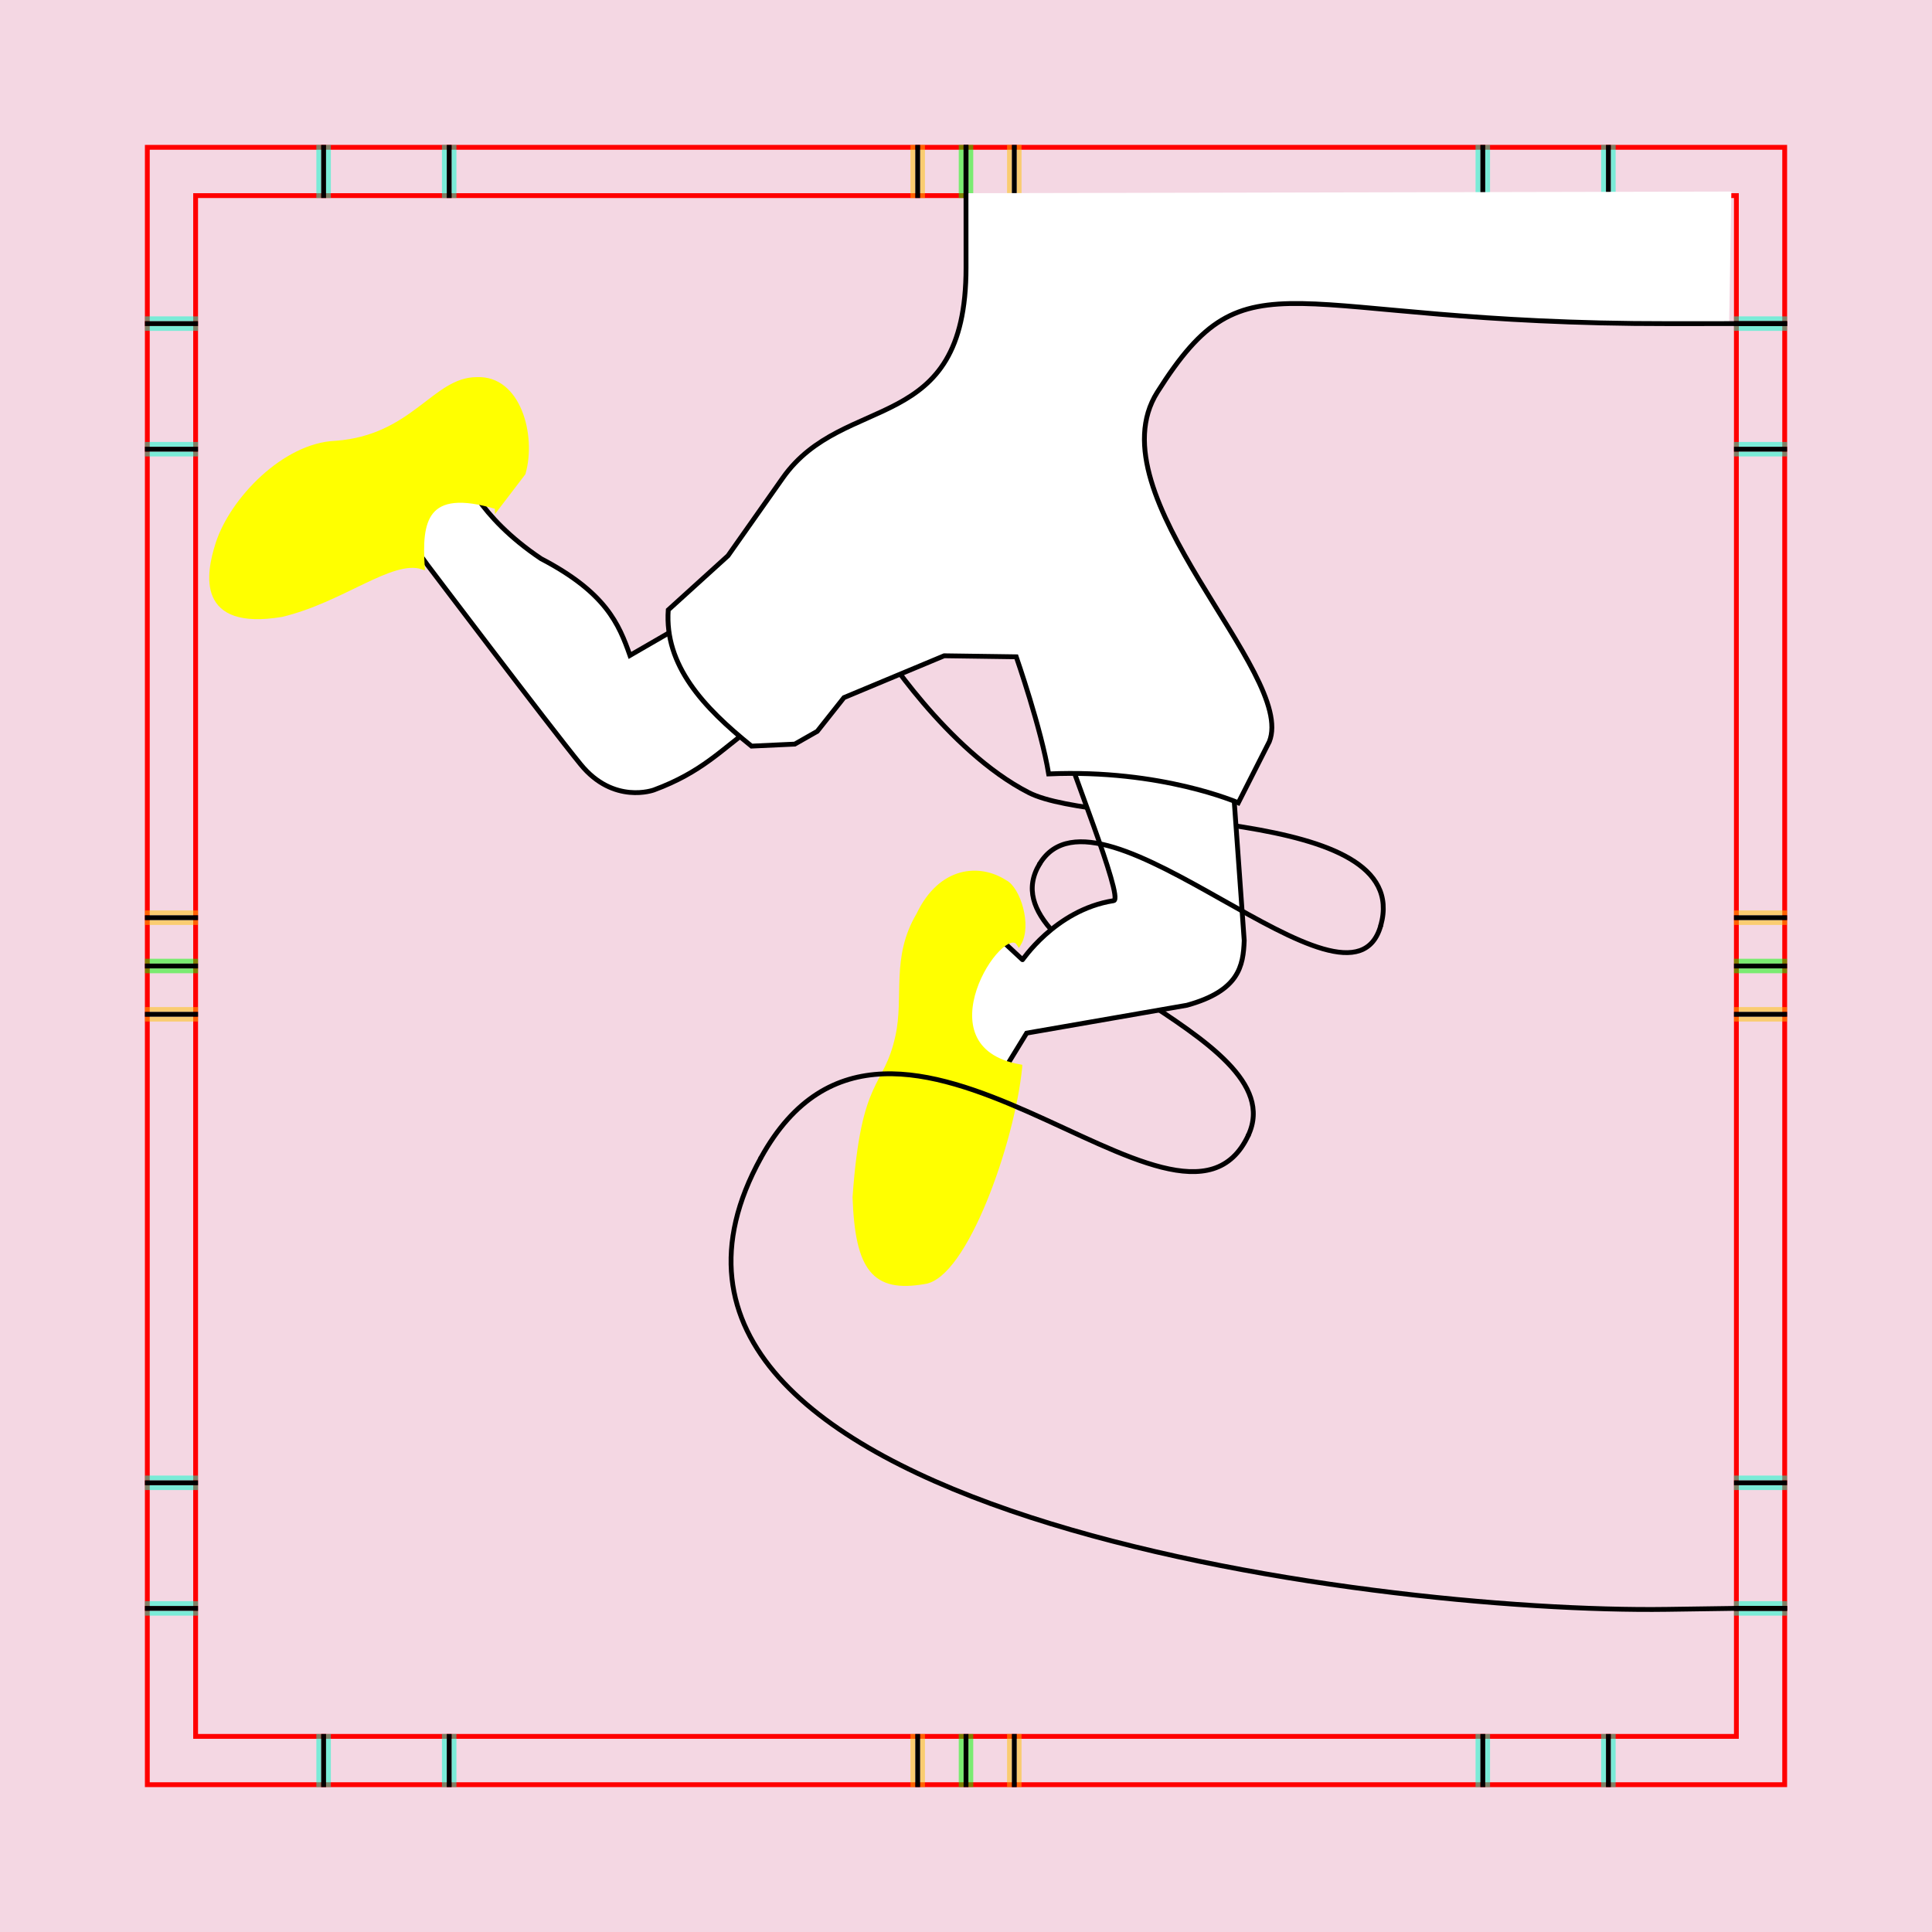
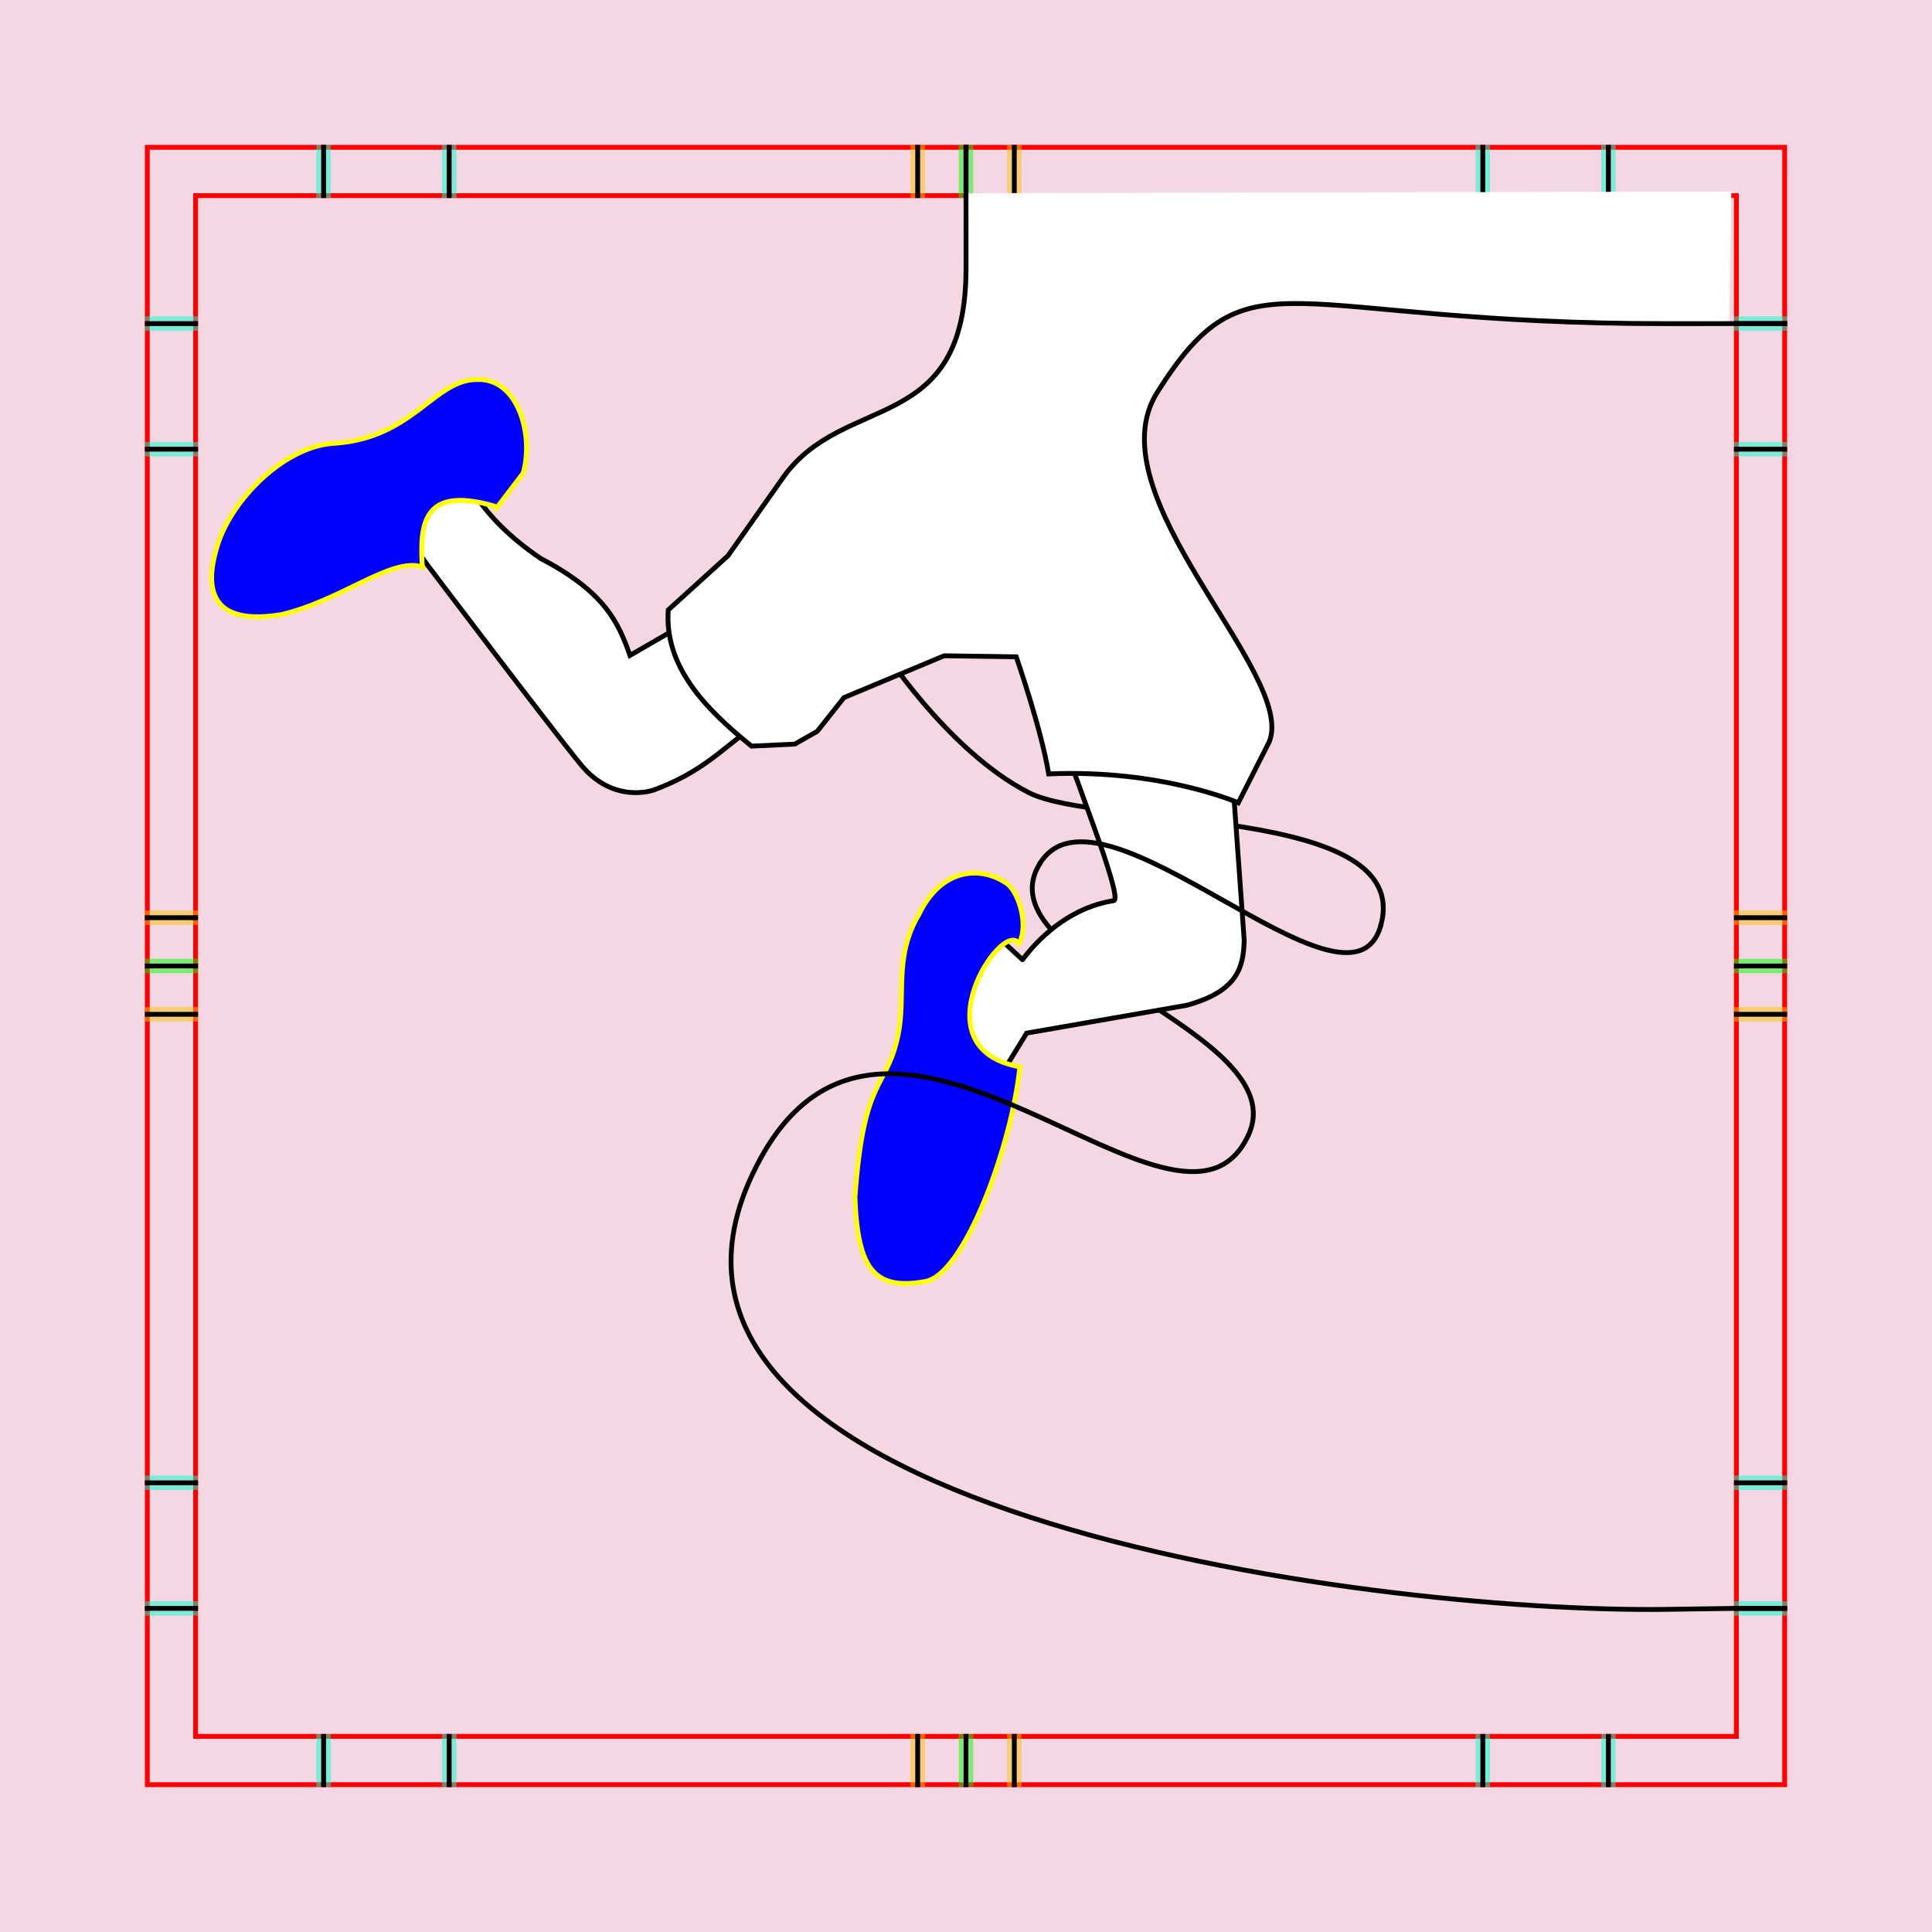
<svg xmlns="http://www.w3.org/2000/svg" style="display:inline" version="1.1" id="svg2902" height="400" width="400">
  <defs id="defs2904">
    <clipPath clipPathUnits="userSpaceOnUse" id="clipPath5174">
      <path id="path5176" style="opacity:0.5;fill:#00ff00;stroke:#00ff00;stroke-width:1px;stroke-linecap:square;display:inline" d="m 436.27,600.114 -232.095,134 -169.5,-293.583 232.095,-134 z" />
    </clipPath>
    <clipPath clipPathUnits="userSpaceOnUse" id="clipPath5174-5">
      <path id="path5176-9" style="opacity:0.5;fill:#00ff00;stroke:#00ff00;stroke-width:1px;stroke-linecap:square;display:inline" d="m 436.27,600.114 -232.095,134 -169.5,-293.583 232.095,-134 z" />
    </clipPath>
    <clipPath clipPathUnits="userSpaceOnUse" id="clipPath3238">
      <path d="m 461.27,643.416 -232.095,134 -169.5,-293.583 232.095,-134 z" style="opacity:0.5;fill:#00ff00;stroke:#00ff00;stroke-width:1px;stroke-linecap:square;display:inline" id="path3240" />
    </clipPath>
  </defs>
  <g id="bg">
    <path style="fill:#f4d7e3" d="M 400,0 400,400 0,400 0,0 z" id="bgrect" />
  </g>
  <g id="XX_referenz" style="display:inline">
    <path id="innerframe" style="fill:none;stroke:#ff0000;stroke-width:1" d="m 40.5,40.5 319,0 0,319 -319,0 0,-319 z" />
    <path id="outerframe" style="fill:none;stroke:#ff0000;stroke-width:1" d="m 30.5,30.5 339,0 0,339 -339,0 0,-339 z" />
    <path style="opacity:0.5;fill:none;stroke:#ffc200;stroke-width:1px;stroke-linecap:square" d="m 189,30.5 0,10" id="ref-S-top-1" />
    <path style="opacity:0.5;fill:none;stroke:#ffc200;stroke-width:1px;stroke-linecap:square" d="m 191,30.5 0,10" id="ref-S-top-2" />
    <path style="opacity:0.5;fill:none;stroke:#ffc200;stroke-width:1px;stroke-linecap:square" d="m 209,30.5 0,10" id="ref-S-top-3" />
    <path style="opacity:0.5;fill:none;stroke:#ffc200;stroke-width:1px;stroke-linecap:square" d="m 211,30.5 0,10" id="ref-S-top-4" />
    <path style="opacity:0.5;fill:none;stroke:#00ff00;stroke-width:1px;stroke-linecap:square" d="m 199,30.5 0,10" id="ref-I-top-1" />
    <path style="opacity:0.5;fill:none;stroke:#00ff00;stroke-width:1px;stroke-linecap:square" d="m 201,30.5 0,10" id="ref-I-top-2" />
    <path style="opacity:0.5;fill:none;stroke:#00ffcc;stroke-width:1px;stroke-linecap:square" d="m 66,30.5 0,10" id="ref-C-top-1" />
    <path style="opacity:0.5;fill:none;stroke:#00ffcc;stroke-width:1px;stroke-linecap:square" d="m 68,30.5 0,10" id="ref-C-top-2" />
    <path style="opacity:0.5;fill:none;stroke:#00ffcc;stroke-width:1px;stroke-linecap:square" d="m 92,30.5 0,10" id="ref-C-top-3" />
    <path style="opacity:0.5;fill:none;stroke:#00ffcc;stroke-width:1px;stroke-linecap:square" d="m 94,30.5 0,10" id="ref-C-top-4" />
    <path style="opacity:0.5;fill:none;stroke:#00ffcc;stroke-width:1px;stroke-linecap:square" d="m 306,30.5 0,10" id="ref-C-top-5" />
    <path style="opacity:0.5;fill:none;stroke:#00ffcc;stroke-width:1px;stroke-linecap:square" d="m 308,30.5 0,10" id="ref-C-top-6" />
    <path style="opacity:0.5;fill:none;stroke:#00ffcc;stroke-width:1px;stroke-linecap:square" d="m 332,30.5 0,10" id="ref-C-top-7" />
    <path style="opacity:0.5;fill:none;stroke:#00ffcc;stroke-width:1px;stroke-linecap:square" d="m 334,30.5 0,10" id="ref-C-top-8" />
    <path style="opacity:0.5;fill:none;stroke:#ffc200;stroke-width:1px;stroke-linecap:square" d="m 369.5,189 -10,0" id="ref-S-right-1" />
    <path style="opacity:0.5;fill:none;stroke:#ffc200;stroke-width:1px;stroke-linecap:square" d="m 369.5,191 -10,0" id="ref-S-right-2" />
    <path style="opacity:0.5;fill:none;stroke:#ffc200;stroke-width:1px;stroke-linecap:square" d="m 369.5,209 -10,0" id="ref-S-right-3" />
    <path style="opacity:0.5;fill:none;stroke:#ffc200;stroke-width:1px;stroke-linecap:square" d="m 369.5,211 -10,0" id="ref-S-right-4" />
    <path style="opacity:0.5;fill:none;stroke:#00ff00;stroke-width:1px;stroke-linecap:square" d="m 369.5,199 -10,0" id="ref-I-right-1" />
    <path style="opacity:0.5;fill:none;stroke:#00ff00;stroke-width:1px;stroke-linecap:square" d="m 369.5,201 -10,0" id="ref-I-right-2" />
    <path style="opacity:0.5;fill:none;stroke:#00ffcc;stroke-width:1px;stroke-linecap:square" d="m 369.5,66 -10,0" id="ref-C-right-1" />
    <path style="opacity:0.5;fill:none;stroke:#00ffcc;stroke-width:1px;stroke-linecap:square" d="m 369.5,68 -10,0" id="ref-C-right-2" />
    <path style="opacity:0.5;fill:none;stroke:#00ffcc;stroke-width:1px;stroke-linecap:square" d="m 369.5,92 -10,0" id="ref-C-right-3" />
    <path style="opacity:0.5;fill:none;stroke:#00ffcc;stroke-width:1px;stroke-linecap:square" d="m 369.5,94 -10,0" id="ref-C-right-4" />
    <path style="opacity:0.5;fill:none;stroke:#00ffcc;stroke-width:1px;stroke-linecap:square" d="m 369.5,306 -10,0" id="ref-C-right-5" />
    <path style="opacity:0.5;fill:none;stroke:#00ffcc;stroke-width:1px;stroke-linecap:square" d="m 369.5,308 -10,0" id="ref-C-right-6" />
    <path style="opacity:0.5;fill:none;stroke:#00ffcc;stroke-width:1px;stroke-linecap:square" d="m 369.5,332 -10,0" id="ref-C-right-7" />
    <path style="opacity:0.5;fill:none;stroke:#00ffcc;stroke-width:1px;stroke-linecap:square" d="m 369.5,334 -10,0" id="ref-C-right-8" />
    <path style="opacity:0.5;fill:none;stroke:#ffc200;stroke-width:1px;stroke-linecap:square" d="m 189,369.5 0,-10" id="ref-S-bottom-1" />
    <path style="opacity:0.5;fill:none;stroke:#ffc200;stroke-width:1px;stroke-linecap:square" d="m 191,369.5 0,-10" id="ref-S-bottom-2" />
    <path style="opacity:0.5;fill:none;stroke:#ffc200;stroke-width:1px;stroke-linecap:square" d="m 209,369.5 0,-10" id="ref-S-bottom-3" />
    <path style="opacity:0.5;fill:none;stroke:#ffc200;stroke-width:1px;stroke-linecap:square" d="m 211,369.5 0,-10" id="ref-S-bottom-4" />
    <path style="opacity:0.5;fill:none;stroke:#00ff00;stroke-width:1px;stroke-linecap:square" d="m 199,369.5 0,-10" id="ref-I-bottom-1" />
    <path style="opacity:0.5;fill:none;stroke:#00ff00;stroke-width:1px;stroke-linecap:square" d="m 201,369.5 0,-10" id="ref-I-bottom-2" />
    <path style="opacity:0.5;fill:none;stroke:#00ffcc;stroke-width:1px;stroke-linecap:square" d="m 66,369.5 0,-10" id="ref-C-bottom-1" />
    <path style="opacity:0.5;fill:none;stroke:#00ffcc;stroke-width:1px;stroke-linecap:square" d="m 68,369.5 0,-10" id="ref-C-bottom-2" />
    <path style="opacity:0.5;fill:none;stroke:#00ffcc;stroke-width:1px;stroke-linecap:square" d="m 92,369.5 0,-10" id="ref-C-bottom-3" />
    <path style="opacity:0.5;fill:none;stroke:#00ffcc;stroke-width:1px;stroke-linecap:square" d="m 94,369.5 0,-10" id="ref-C-bottom-4" />
    <path style="opacity:0.5;fill:none;stroke:#00ffcc;stroke-width:1px;stroke-linecap:square" d="m 306,369.5 0,-10" id="ref-C-bottom-5" />
    <path style="opacity:0.5;fill:none;stroke:#00ffcc;stroke-width:1px;stroke-linecap:square" d="m 308,369.5 0,-10" id="ref-C-bottom-6" />
    <path style="opacity:0.5;fill:none;stroke:#00ffcc;stroke-width:1px;stroke-linecap:square" d="m 332,369.5 0,-10" id="ref-C-bottom-7" />
    <path style="opacity:0.5;fill:none;stroke:#00ffcc;stroke-width:1px;stroke-linecap:square" d="m 334,369.5 0,-10" id="ref-C-bottom-8" />
    <path style="opacity:0.5;fill:none;stroke:#ffc200;stroke-width:1px;stroke-linecap:square" d="m 30.5,189 10,0" id="ref-S-left-1" />
    <path style="opacity:0.5;fill:none;stroke:#ffc200;stroke-width:1px;stroke-linecap:square" d="m 30.5,191 10,0" id="ref-S-left-2" />
    <path style="opacity:0.5;fill:none;stroke:#ffc200;stroke-width:1px;stroke-linecap:square" d="m 30.5,209 10,0" id="ref-S-left-3" />
    <path style="opacity:0.5;fill:none;stroke:#ffc200;stroke-width:1px;stroke-linecap:square" d="m 30.5,211 10,0" id="ref-S-left-4" />
    <path style="opacity:0.5;fill:none;stroke:#00ff00;stroke-width:1px;stroke-linecap:square" d="m 40.5,199 -10,0" id="ref-I-left-1" />
    <path style="opacity:0.5;fill:none;stroke:#00ff00;stroke-width:1px;stroke-linecap:square" d="m 40.5,201 -10,0" id="ref-I-left-2" />
    <path style="opacity:0.5;fill:none;stroke:#00ffcc;stroke-width:1px;stroke-linecap:square" d="m 30.5,66 10,0" id="ref-C-left-1" />
    <path style="opacity:0.5;fill:none;stroke:#00ffcc;stroke-width:1px;stroke-linecap:square" d="m 30.5,68 10,0" id="ref-C-left-2" />
    <path style="opacity:0.5;fill:none;stroke:#00ffcc;stroke-width:1px;stroke-linecap:square" d="m 30.5,92 10,0" id="ref-C-left-3" />
    <path style="opacity:0.5;fill:none;stroke:#00ffcc;stroke-width:1px;stroke-linecap:square" d="m 30.5,94 10,0" id="ref-C-left-4" />
    <path style="opacity:0.5;fill:none;stroke:#00ffcc;stroke-width:1px;stroke-linecap:square" d="m 30.5,306 10,0" id="ref-C-left-5" />
    <path style="opacity:0.5;fill:none;stroke:#00ffcc;stroke-width:1px;stroke-linecap:square" d="m 30.5,308 10,0" id="ref-C-left-6" />
    <path style="opacity:0.5;fill:none;stroke:#00ffcc;stroke-width:1px;stroke-linecap:square" d="m 30.5,332 10,0" id="ref-C-left-7" />
    <path style="opacity:0.5;fill:none;stroke:#00ffcc;stroke-width:1px;stroke-linecap:square" d="m 30.5,334 10,0" id="ref-C-left-8" />
    <path style="fill:none;stroke:#000000;stroke-width:1px;stroke-linecap:butt" d="m 190,30 0,11" id="S-top-1" />
    <path style="fill:none;stroke:#000000;stroke-width:1px;stroke-linecap:butt" d="m 210,30 0,11" id="S-top-2" />
    <path style="fill:none;stroke:#000000;stroke-width:1px;stroke-linecap:butt" d="m 370,190 -11,0" id="S-right-1" />
    <path style="fill:none;stroke:#000000;stroke-width:1px;stroke-linecap:butt" d="m 370,210 -11,0" id="S-right-2" />
    <path style="fill:none;stroke:#000000;stroke-width:1px;stroke-linecap:butt" d="m 190,370 0,-11" id="S-bottom-1" />
    <path style="fill:none;stroke:#000000;stroke-width:1px;stroke-linecap:butt" d="m 210,370 0,-11" id="S-bottom-2" />
    <path style="fill:none;stroke:#000000;stroke-width:1px;stroke-linecap:butt" d="m 30,190 11,0" id="S-left-1" />
    <path style="fill:none;stroke:#000000;stroke-width:1px;stroke-linecap:butt" d="m 30,210 11,0" id="S-left-2" />
    <path style="fill:none;stroke:#000000;stroke-width:1px;stroke-linecap:butt" d="m 200,30 0,11" id="I-top-1" />
    <path style="fill:none;stroke:#000000;stroke-width:1px;stroke-linecap:butt" d="m 370,200 -11,0" id="I-right-1" />
    <path style="fill:none;stroke:#000000;stroke-width:1px;stroke-linecap:butt" d="m 200,370 0,-11" id="I-bottom-1" />
    <path style="fill:none;stroke:#000000;stroke-width:1px;stroke-linecap:butt" d="m 41,200 -11,0" id="I-left-1" />
    <path style="fill:none;stroke:#000000;stroke-width:1px;stroke-linecap:butt" d="m 67,30 0,11" id="C-top-1" />
    <path style="fill:none;stroke:#000000;stroke-width:1px;stroke-linecap:butt" d="m 93,30 0,11" id="C-top-2" />
    <path style="fill:none;stroke:#000000;stroke-width:1px;stroke-linecap:butt" d="m 307,30 0,11" id="C-top-3" />
    <path style="fill:none;stroke:#000000;stroke-width:1px;stroke-linecap:butt" d="m 333,30 0,11" id="C-top-4" />
    <path style="fill:none;stroke:#000000;stroke-width:1px;stroke-linecap:butt" d="m 370,67 -11,0" id="C-right-1" />
    <path style="fill:none;stroke:#000000;stroke-width:1px;stroke-linecap:butt" d="m 370,93 -11,0" id="C-right-2" />
    <path style="fill:none;stroke:#000000;stroke-width:1px;stroke-linecap:butt" d="m 370,307 -11,0" id="C-right-3" />
    <path style="fill:none;stroke:#000000;stroke-width:1px;stroke-linecap:butt" d="m 370,333 -11,0" id="C-right-4" />
    <path style="fill:none;stroke:#000000;stroke-width:1px;stroke-linecap:butt" d="m 67,370 0,-11" id="C-bottom-1" />
    <path style="fill:none;stroke:#000000;stroke-width:1px;stroke-linecap:butt" d="m 93,370 0,-11" id="C-bottom-2" />
    <path style="fill:none;stroke:#000000;stroke-width:1px;stroke-linecap:butt" d="m 307,370 0,-11" id="C-bottom-3" />
    <path style="fill:none;stroke:#000000;stroke-width:1px;stroke-linecap:butt" d="m 333,370 0,-11" id="C-bottom-4" />
    <path style="fill:none;stroke:#000000;stroke-width:1px;stroke-linecap:butt" d="m 30,67 11,0" id="C-left-1" />
    <path style="fill:none;stroke:#000000;stroke-width:1px;stroke-linecap:butt" d="m 30,93 11,0" id="C-left-2" />
    <path style="fill:none;stroke:#000000;stroke-width:1px;stroke-linecap:butt" d="m 30,307 11,0" id="C-left-3" />
    <path style="fill:none;stroke:#000000;stroke-width:1px;stroke-linecap:butt" d="m 30,333 11,0" id="C-left-4" />
  </g>
  <g id="layer32" style="display:none">
    <path d="m 188.098,139.492 c 0,0 14.77,18.804 24.891,24.608 14.225,8.158 54.27,-3.323 51.895,14.479 -1.658,12.431 -32.479,-11.08 -37.624,0.257 -6.292,13.864 32.026,25.507 21.193,36.205 -10.72,10.587 -21.201,-32.814 -30.904,-27.352 -7.602,4.279 -0.957,22.082 3.799,31.544 23.479,46.715 46.944,106.153 113.778,107.967 0,0 12.745,-0.004 12.745,-0.004 l 32.119,0.004" style="fill:none;stroke:#ff00ff;stroke-width:1;stroke-linecap:butt;stroke-linejoin:miter;stroke-miterlimit:4;stroke-opacity:1;stroke-dasharray:none;display:inline" id="path4326" />
    <path style="fill:none;stroke:#000000;stroke-width:1px;stroke-linecap:butt;display:inline" d="m 370,333 -11,0 -13.874,0.2 c -61.34,0.884 -227.798,-20.608 -187.577,-93.512 27.354,-49.582 86.722,25.89 100.904,-4.648 9.952,-21.43 -55.484,-36.025 -43.193,-56.205 12.443,-20.43 64.254,35.801 70.624,12.743 6.914,-25.03 -58.297,-20.008 -72.895,-27.479 -17.011,-8.705 -30.891,-30.608 -30.891,-30.608" id="C-right-4-4" />
  </g>
  <g style="display:none" id="g6167">
    <path id="path6171" d="m 370,333 -11,0 -13.874,0.2 c -61.34,0.884 -119.216,36.699 -147.577,-3.512 -17.124,-24.278 28.808,-54.952 27.904,-84.648 -0.69,-22.67 -35.436,-42.97 -25.193,-63.205 13.319,-26.311 88.309,7.11 85.624,-22.257 -2.736,-29.918 -63.722,8.271 -89.895,-6.479 -6.978,-3.933 -13.891,-19.608 -13.891,-19.608" style="fill:none;stroke:#00ff00;stroke-width:1px;stroke-linecap:butt;display:inline" />
    <path id="path4560" style="fill:none;stroke:#ff00ff;stroke-width:1;stroke-linecap:butt;stroke-linejoin:miter;stroke-miterlimit:4;stroke-opacity:1;stroke-dasharray:none;display:inline" d="m 188.098,139.492 c 0,0 14.77,18.804 24.891,24.608 14.225,8.158 54.27,-3.323 51.895,14.479 -1.658,12.431 -32.479,-11.08 -37.624,0.257 -6.292,13.864 32.026,25.507 21.193,36.205 -10.72,10.587 -21.201,-32.814 -30.904,-27.352 -7.602,4.279 4.035,20.956 3.799,31.544 -0.852,38.131 -43.935,84.243 -18.739,112.875 29.201,33.184 67.766,-4.99 132.517,-4.908 0,0 12.745,-0.004 12.745,-0.004 l 32.119,0.004" />
  </g>
  <g id="layer36" style="display:none">
    <path style="fill:none;stroke:#000000;stroke-width:1px;stroke-linecap:round;display:inline" d="m 213.107,172.589 c 25.566,-6.845 74.965,10.922 72.777,-13.01" id="path6233" />
    <path style="fill:none;stroke:#000000;stroke-width:1px;stroke-linecap:round;display:inline" d="m 195.989,153.1 c -6.978,-3.933 -13.891,-19.608 -13.891,-19.608" id="path6171-0" />
  </g>
  <g id="layer33" style="display:inline">
    <path style="fill:none;stroke:#000000;stroke-width:1px;stroke-linecap:butt;display:inline" d="m 370,333 -11,0 -13.874,0.2 c -61.34,0.884 -227.798,-20.608 -187.577,-93.512" id="path6127" />
    <path style="fill:none;stroke:#000000;stroke-width:1px;stroke-linecap:round;display:inline" d="m 258.453,235.041 c 9.952,-21.43 -55.484,-36.025 -43.193,-56.205" id="path6123" />
    <path style="fill:none;stroke:#000000;stroke-width:1px;stroke-linecap:round;display:inline" d="m 285.884,191.579 c 6.914,-25.03 -58.297,-20.008 -72.895,-27.479 -17.011,-8.705 -30.891,-30.608 -30.891,-30.608" id="C-right-4-4-5" />
  </g>
  <g id="layer26" style="display:none">
    <path style="fill:#ffffff;stroke:#000000;stroke-width:1;stroke-linecap:butt;stroke-linejoin:miter;stroke-miterlimit:4;stroke-opacity:1;stroke-dasharray:none;display:inline" d="m 140.797,129.697 c 1.454,1.089 15.07,20.788 15.07,20.788 -6.478,4.682 -10.532,9.391 -20.492,13.07 0,0 -8.327,3.088 -15.155,-5.291 -6.829,-8.38 -31.746,-41.331 -31.746,-41.331 l -9.434,-13.093 c 3.945,-6.56 5.205,-7.829 16.787,-6.175 0,0 2.944,9.126 16.178,17.998 13.449,7.01 16.128,13.531 18.42,20.034 l 10.372,-5.999 z" id="path4417" />
    <path style="fill:#ffffff;stroke:#000000;stroke-width:1;stroke-linecap:butt;stroke-linejoin:miter;stroke-miterlimit:4;stroke-opacity:1;stroke-dasharray:none;display:inline" d="m 255.108,159.955 2.493,34.77 c -0.203,5.272 -1.035,10.409 -11.859,13.4 l -33.188,5.771 -4.445,7.264 c -2.016,0.031 -8.285,1.824 -7.073,1.257 -5.615,-8.221 -2.534,-19.484 5.023,-28.965 l 5.625,5.236 c -0.314,0.666 6.557,-10.299 18.897,-12.215 2.25,-0.35 -10.094,-30.374 -9.337,-30.525 l 33.864,4.007 z" id="path4425" />
    <path id="path4427-8" style="fill:#ffffff;stroke:none;display:inline" d="m 359.99,66.802 -2.192,0.002 c 0,0 -2.947,0.009 -4.241,0.016 -31.479,1.505 -76.585,-15.942 -95.661,49.484 l 5.101,3.871 -0.201,33.375 -6.421,12.663 c 0,0 -15.911,-7.009 -39.263,-5.983 -1.497,-9.248 -6.712,-24.247 -6.712,-24.247 l -14.922,-0.211 -20.747,8.661 -5.526,6.977 -4.651,2.648 -8.961,0.416 c -10.001,-8.051 -18.037,-16.715 -17.24,-28.195 l 12.37,-11.222 c 0,0 7.564,-10.751 11.354,-16.121 12.681,-17.967 38.36,-8.387 37.929,-43.524 L 200,42.186 l -0.012,-2.224 160.003,-0.729 z" />
    <path style="fill:none;stroke:#000000;stroke-width:1px;stroke-linecap:butt;display:inline" d="m 200,30 0,11 0.008,14.413 c 0.431,35.137 -25.248,25.557 -37.929,43.524 -3.79,5.37 -11.354,16.121 -11.354,16.121 l -12.37,11.222 c -0.798,11.48 7.239,20.144 17.24,28.195 l 8.961,-0.416 4.651,-2.648 5.526,-6.977 20.747,-8.661 14.922,0.211 c 0,0 5.215,14.999 6.712,24.247 23.352,-1.026 39.263,5.983 39.263,5.983 l 6.421,-12.663 0.201,-33.375 -5.101,-3.871 C 276.973,50.878 322.079,68.513 353.558,67.008 L 359,67 l 11,0" id="I-top-1-1" />
  </g>
  <g id="layer27" style="display:none">
    <path id="path4496" d="m 140.797,129.697 c 1.454,1.089 15.07,20.788 15.07,20.788 -6.478,4.682 -10.532,9.391 -20.492,13.07 0,0 -8.327,3.088 -15.155,-5.291 -6.829,-8.38 -31.746,-41.331 -31.746,-41.331 l -9.434,-13.093 c 3.945,-6.56 5.205,-7.829 16.787,-6.175 0,0 2.944,9.126 16.178,17.998 13.449,7.01 16.128,13.531 18.42,20.034 l 10.372,-5.999 z" style="fill:#ffffff;stroke:#000000;stroke-width:1;stroke-linecap:butt;stroke-linejoin:miter;stroke-miterlimit:4;stroke-opacity:1;stroke-dasharray:none;display:inline" />
    <path id="path4498" d="m 255.108,159.955 2.493,34.77 c -0.203,5.272 -1.035,10.409 -11.859,13.4 l -33.188,5.771 -4.445,7.264 c -2.016,0.031 -8.285,1.824 -7.073,1.257 -5.615,-8.221 -2.534,-19.484 5.023,-28.965 l 5.625,5.236 c -0.314,0.666 6.557,-10.299 18.897,-12.215 2.25,-0.35 -10.094,-30.374 -9.337,-30.525 l 33.864,4.007 z" style="fill:#ffffff;stroke:#000000;stroke-width:1;stroke-linecap:butt;stroke-linejoin:miter;stroke-miterlimit:4;stroke-opacity:1;stroke-dasharray:none;display:inline" />
    <path d="m 200,39.996 160.537,-0.615 -0.546,27.421 -18.433,0.206 c -67.552,-0.349 -41.342,79.37 -79.41,95.908 -13.793,5.992 -21.683,-3.711 -45.035,-2.685 -1.497,-9.248 -6.712,-24.247 -6.712,-24.247 l -14.922,-0.211 -20.747,8.661 -5.526,6.977 -4.651,2.648 -8.961,0.416 c -10.001,-8.051 -18.037,-16.715 -17.24,-28.195 25.856,-64.726 62.839,-28.344 61.654,-70.867 z" style="fill:#ffffff;stroke:none;display:inline" id="path4502-6" />
    <path style="fill:none;stroke:#000000;stroke-width:1px;stroke-linecap:butt;display:inline" d="m 370,67 -11,0 -17.442,0.008 c -67.552,-0.349 -41.342,79.37 -79.41,95.908 -13.793,5.992 -21.683,-3.711 -45.035,-2.685 -1.497,-9.248 -6.712,-24.247 -6.712,-24.247 l -14.922,-0.211 -20.747,8.661 -5.526,6.977 -4.651,2.648 -8.961,0.416 C 145.593,146.425 137.556,137.761 138.354,126.28 164.21,61.554 201.193,97.936 200.008,55.413 L 200,41 200,30" id="C-right-1-9" />
  </g>
  <g id="g5967" style="display:inline">
    <path id="path4528" d="m 140.797,129.697 c 1.454,1.089 15.07,20.788 15.07,20.788 -6.478,4.682 -10.532,9.391 -20.492,13.07 0,0 -8.327,3.088 -15.155,-5.291 -6.829,-8.38 -31.746,-41.331 -31.746,-41.331 l -9.434,-13.093 c 3.945,-6.56 5.205,-7.829 16.787,-6.175 0,0 2.944,9.126 16.178,17.998 13.449,7.01 16.128,13.531 18.42,20.034 l 10.372,-5.999 z" style="fill:#ffffff;stroke:#000000;stroke-width:1;stroke-linecap:butt;stroke-linejoin:miter;stroke-miterlimit:4;stroke-opacity:1;stroke-dasharray:none;display:inline" />
    <path id="path4530" d="m 255.108,159.955 2.493,34.77 c -0.203,5.272 -1.035,10.409 -11.859,13.4 l -33.188,5.771 -4.445,7.264 c -2.016,0.031 -8.285,1.824 -7.073,1.257 -5.615,-8.221 -2.534,-19.484 5.023,-28.965 l 5.625,5.236 c -0.314,0.666 6.557,-10.299 18.897,-12.215 2.25,-0.35 -10.094,-30.374 -9.337,-30.525 l 33.864,4.007 z" style="fill:#ffffff;stroke:#000000;stroke-width:1;stroke-linecap:butt;stroke-linejoin:miter;stroke-miterlimit:4;stroke-opacity:1;stroke-dasharray:none;display:inline" />
    <path d="m 200,39.996 158.46,-0.338 -0.469,27.333 -0.192,0.002 -12.241,0.016 c -80.274,0.105 -86.898,-15.929 -105.939,14.184 -13.536,21.406 28.868,58.134 23.178,72.358 l -6.421,12.663 c 0,0 -15.911,-7.009 -39.263,-5.983 -1.497,-9.248 -6.712,-24.247 -6.712,-24.247 l -14.922,-0.211 -20.747,8.661 -5.526,6.977 -4.651,2.648 -8.961,0.416 c -10.001,-8.051 -18.037,-16.715 -17.24,-28.195 l 12.37,-11.222 c 0,0 7.564,-10.751 11.354,-16.121 12.681,-17.967 38.36,-8.387 37.929,-43.524 L 200,42.186 z" style="fill:#ffffff;stroke:none;display:inline" id="path4534-9" />
    <path style="fill:none;stroke:#000000;stroke-width:1px;stroke-linecap:butt;display:inline" d="m 370,67 -11,0 -13.442,0.009 c -80.274,0.105 -86.898,-15.929 -105.939,14.184 -13.536,21.406 28.868,58.134 23.178,72.358 l -6.421,12.663 c 0,0 -15.911,-7.009 -39.263,-5.983 -1.497,-9.248 -6.712,-24.247 -6.712,-24.247 l -14.922,-0.211 -20.747,8.661 -5.526,6.977 -4.651,2.648 -8.961,0.416 c -10.001,-8.051 -18.037,-16.715 -17.24,-28.195 l 12.37,-11.222 c 0,0 7.564,-10.751 11.354,-16.121 C 174.76,80.97 200.028,90.552 200.008,55.413 L 200,41 200,30" id="C-right-1-8" />
  </g>
  <g id="layer35" style="display:inline">
    <path style="fill:none;stroke:#000000;stroke-width:1px;stroke-linecap:round;display:inline" d="m 215.26,178.836 c 12.443,-20.43 64.254,35.801 70.624,12.743" id="path6121" />
  </g>
  <g id="layer28" style="display:none">
    <path style="fill:#ffffff;stroke:#ff00ff;stroke-width:1;stroke-linecap:butt;stroke-linejoin:miter;stroke-miterlimit:4;stroke-opacity:1;stroke-dasharray:none;display:inline" d="m 101.496,102.954 c -12.654,-6.194 -22.14,0.591 -17.142,12.316 -4.167,-1.316 -8.727,2.627 -16.898,4.57 -11.149,1.85 -9.842,-5.42 -8.55,-9.473 1.903,-5.971 8.974,-13.27 15.823,-13.537 10.439,-0.774 13.28,-8.582 18.959,-8.549 5.571,-0.257 12.293,2.954 10.841,8.036 l -3.033,6.637 z" id="path3215" />
    <path style="fill:#ffffff;stroke:#ff00ff;stroke-width:1;stroke-linecap:butt;stroke-linejoin:miter;stroke-miterlimit:4;stroke-opacity:1;stroke-dasharray:none;display:inline" d="m 211.012,217.593 c -19.165,-1.874 -9.608,-23.075 -0.296,-20.691 1.552,-2.613 0.179,-6.381 -1.71,-7.294 -3.631,-2.358 -9.259,-2.042 -12.483,4.702 -3.705,6.247 -1.762,11.802 -3.036,17.626 -1.718,7.855 -4.953,5.603 -6.201,23.311 0.369,10.442 2.833,13.475 10.026,12.221 5.858,-0.737 12.62,-18.863 13.7,-29.876 z" id="path3211" />
  </g>
  <g id="layer29" style="display:none">
-     <path id="path4393" d="m 101.496,102.954 c -12.654,-6.194 -22.14,0.591 -17.142,12.316 -4.167,-1.316 -8.727,2.627 -16.898,4.57 -11.149,1.85 -9.842,-5.42 -8.55,-9.473 1.903,-5.971 8.974,-13.27 15.823,-13.537 10.439,-0.774 13.28,-8.582 18.959,-8.549 5.571,-0.257 12.293,2.954 10.841,8.036 l -3.033,6.637 z" style="fill:#ffff00;stroke:#ffff00;stroke-width:1;stroke-linecap:butt;stroke-linejoin:miter;stroke-miterlimit:4;stroke-opacity:1;stroke-dasharray:none;display:inline" />
-     <path id="path4395" d="m 211.012,217.593 c -19.165,-1.874 -9.608,-23.075 -0.296,-20.691 1.552,-2.613 0.179,-6.381 -1.71,-7.294 -3.631,-2.358 -9.259,-2.042 -12.483,4.702 -3.705,6.247 -1.762,11.802 -3.036,17.626 -1.718,7.855 -4.953,5.603 -6.201,23.311 0.369,10.442 2.833,13.475 10.026,12.221 5.858,-0.737 12.62,-18.863 13.7,-29.876 z" style="fill:#ffff00;stroke:#ffff00;stroke-width:1;stroke-linecap:butt;stroke-linejoin:miter;stroke-miterlimit:4;stroke-opacity:1;stroke-dasharray:none;display:inline" />
+     <path id="path4393" d="m 101.496,102.954 c -12.654,-6.194 -22.14,0.591 -17.142,12.316 -4.167,-1.316 -8.727,2.627 -16.898,4.57 -11.149,1.85 -9.842,-5.42 -8.55,-9.473 1.903,-5.971 8.974,-13.27 15.823,-13.537 10.439,-0.774 13.28,-8.582 18.959,-8.549 5.571,-0.257 12.293,2.954 10.841,8.036 l -3.033,6.637 z" style="fill:#0000ff;stroke:#ffff00;stroke-width:1;stroke-linecap:butt;stroke-linejoin:miter;stroke-miterlimit:4;stroke-opacity:1;stroke-dasharray:none;display:inline" />
+     <path id="path4395" d="m 211.012,217.593 c -19.165,-1.874 -9.608,-23.075 -0.296,-20.691 1.552,-2.613 0.179,-6.381 -1.71,-7.294 -3.631,-2.358 -9.259,-2.042 -12.483,4.702 -3.705,6.247 -1.762,11.802 -3.036,17.626 -1.718,7.855 -4.953,5.603 -6.201,23.311 0.369,10.442 2.833,13.475 10.026,12.221 5.858,-0.737 12.62,-18.863 13.7,-29.876 z" style="fill:#0000ff;stroke:#ffff00;stroke-width:1;stroke-linecap:butt;stroke-linejoin:miter;stroke-miterlimit:4;stroke-opacity:1;stroke-dasharray:none;display:inline" />
  </g>
  <g id="layer30" style="display:none">
-     <path style="fill:#ffff00;stroke:#ffff00;stroke-width:1;stroke-linecap:butt;stroke-linejoin:miter;stroke-miterlimit:4;stroke-opacity:1;stroke-dasharray:none;display:inline" d="m 101.496,102.954 c -12.654,-6.194 -22.14,0.591 -17.142,12.316 -4.167,-1.316 -8.727,2.627 -16.898,4.57 -11.149,1.85 -9.842,-5.42 -8.55,-9.473 1.903,-5.971 8.974,-13.27 15.823,-13.537 10.439,-0.774 13.28,-8.582 18.959,-8.549 5.571,-0.257 12.293,2.954 10.841,8.036 l -3.033,6.637 z" id="path4411" />
-     <path style="fill:#ffff00;stroke:#ffff00;stroke-width:1;stroke-linecap:butt;stroke-linejoin:miter;stroke-miterlimit:4;stroke-opacity:1;stroke-dasharray:none;display:inline" d="m 211.143,220.872 c -21.38,-3.791 -3.627,-30.783 -0.199,-25.546 2.218,-3.734 -0.191,-11.355 -2.89,-12.659 -5.189,-3.37 -13.232,-2.918 -17.84,6.72 -5.295,8.928 -2.519,16.867 -4.339,25.19 -2.455,11.226 -7.078,8.007 -8.863,33.315 0.528,14.922 4.048,19.257 14.329,17.465 8.372,-1.054 18.26,-28.746 19.802,-44.484 z" id="path4413" />
+     <path style="fill:#0000ff;stroke:#ffff00;stroke-width:1;stroke-linecap:butt;stroke-linejoin:miter;stroke-miterlimit:4;stroke-opacity:1;stroke-dasharray:none;display:inline" d="m 101.496,102.954 c -12.654,-6.194 -22.14,0.591 -17.142,12.316 -4.167,-1.316 -8.727,2.627 -16.898,4.57 -11.149,1.85 -9.842,-5.42 -8.55,-9.473 1.903,-5.971 8.974,-13.27 15.823,-13.537 10.439,-0.774 13.28,-8.582 18.959,-8.549 5.571,-0.257 12.293,2.954 10.841,8.036 l -3.033,6.637 z" id="path4411" />
+     <path style="fill:#0000ff;stroke:#ffff00;stroke-width:1;stroke-linecap:butt;stroke-linejoin:miter;stroke-miterlimit:4;stroke-opacity:1;stroke-dasharray:none;display:inline" d="m 211.143,220.872 c -21.38,-3.791 -3.627,-30.783 -0.199,-25.546 2.218,-3.734 -0.191,-11.355 -2.89,-12.659 -5.189,-3.37 -13.232,-2.918 -17.84,6.72 -5.295,8.928 -2.519,16.867 -4.339,25.19 -2.455,11.226 -7.078,8.007 -8.863,33.315 0.528,14.922 4.048,19.257 14.329,17.465 8.372,-1.054 18.26,-28.746 19.802,-44.484 z" id="path4413" />
  </g>
  <g id="layer31" style="display:inline">
-     <path id="path4429" d="m 102.97,104.968 c -15.261,-4.64 -16.123,3.173 -15.536,12.398 -6.424,-2.029 -16.547,6.874 -29.144,9.87 -17.189,2.852 -15.173,-8.356 -13.181,-14.604 2.934,-9.205 13.835,-20.458 24.394,-20.869 16.094,-1.194 20.473,-13.231 29.228,-13.18 8.589,-0.397 11.826,11.546 9.588,19.381 l -5.349,7.005 z" style="fill:#ffff00;stroke:#ffff00;stroke-width:1;stroke-linecap:butt;stroke-linejoin:miter;stroke-miterlimit:4;stroke-opacity:1;stroke-dasharray:none;display:inline" />
-     <path id="path4431" d="m 211.143,220.872 c -21.38,-3.791 -3.627,-30.783 -0.199,-25.546 2.218,-3.734 -0.191,-11.355 -2.89,-12.659 -5.189,-3.37 -13.232,-2.918 -17.84,6.72 -5.295,8.928 -2.519,16.867 -4.339,25.19 -2.455,11.226 -7.078,8.007 -8.863,33.315 0.528,14.922 4.048,19.257 14.329,17.465 8.372,-1.054 18.26,-28.746 19.802,-44.484 z" style="fill:#ffff00;stroke:#ffff00;stroke-width:1;stroke-linecap:butt;stroke-linejoin:miter;stroke-miterlimit:4;stroke-opacity:1;stroke-dasharray:none;display:inline" />
+     <path id="path4429" d="m 102.97,104.968 c -15.261,-4.64 -16.123,3.173 -15.536,12.398 -6.424,-2.029 -16.547,6.874 -29.144,9.87 -17.189,2.852 -15.173,-8.356 -13.181,-14.604 2.934,-9.205 13.835,-20.458 24.394,-20.869 16.094,-1.194 20.473,-13.231 29.228,-13.18 8.589,-0.397 11.826,11.546 9.588,19.381 l -5.349,7.005 z" style="fill:#0000ff;stroke:#ffff00;stroke-width:1;stroke-linecap:butt;stroke-linejoin:miter;stroke-miterlimit:4;stroke-opacity:1;stroke-dasharray:none;display:inline" />
+     <path id="path4431" d="m 211.143,220.872 c -21.38,-3.791 -3.627,-30.783 -0.199,-25.546 2.218,-3.734 -0.191,-11.355 -2.89,-12.659 -5.189,-3.37 -13.232,-2.918 -17.84,6.72 -5.295,8.928 -2.519,16.867 -4.339,25.19 -2.455,11.226 -7.078,8.007 -8.863,33.315 0.528,14.922 4.048,19.257 14.329,17.465 8.372,-1.054 18.26,-28.746 19.802,-44.484 z" style="fill:#0000ff;stroke:#ffff00;stroke-width:1;stroke-linecap:butt;stroke-linejoin:miter;stroke-miterlimit:4;stroke-opacity:1;stroke-dasharray:none;display:inline" />
  </g>
  <g id="layer34" style="display:inline">
    <path style="fill:none;stroke:#000000;stroke-width:1px;stroke-linecap:round;display:inline" d="m 157.549,239.688 c 27.354,-49.582 86.722,25.89 100.904,-4.648" id="path6125" />
  </g>
  <g id="layer38" style="display:none">
    <path style="fill:none;stroke:#000000;stroke-width:1px;stroke-linecap:butt;display:inline" d="m 370,333 -11,0 -13.874,0.2 c -61.34,0.884 -119.216,36.699 -147.577,-3.512 -17.124,-24.278 28.808,-54.952 27.904,-84.648 -0.69,-22.67 -35.436,-42.97 -25.193,-63.205 2.465,-4.869 7.041,-7.692 12.847,-9.247" id="path6235" />
    <path style="fill:none;stroke:#000000;stroke-width:1px;stroke-linecap:round;display:inline" d="m 285.884,159.579 c -2.736,-29.918 -63.722,8.271 -89.895,-6.479" id="path6231" />
  </g>
</svg>
